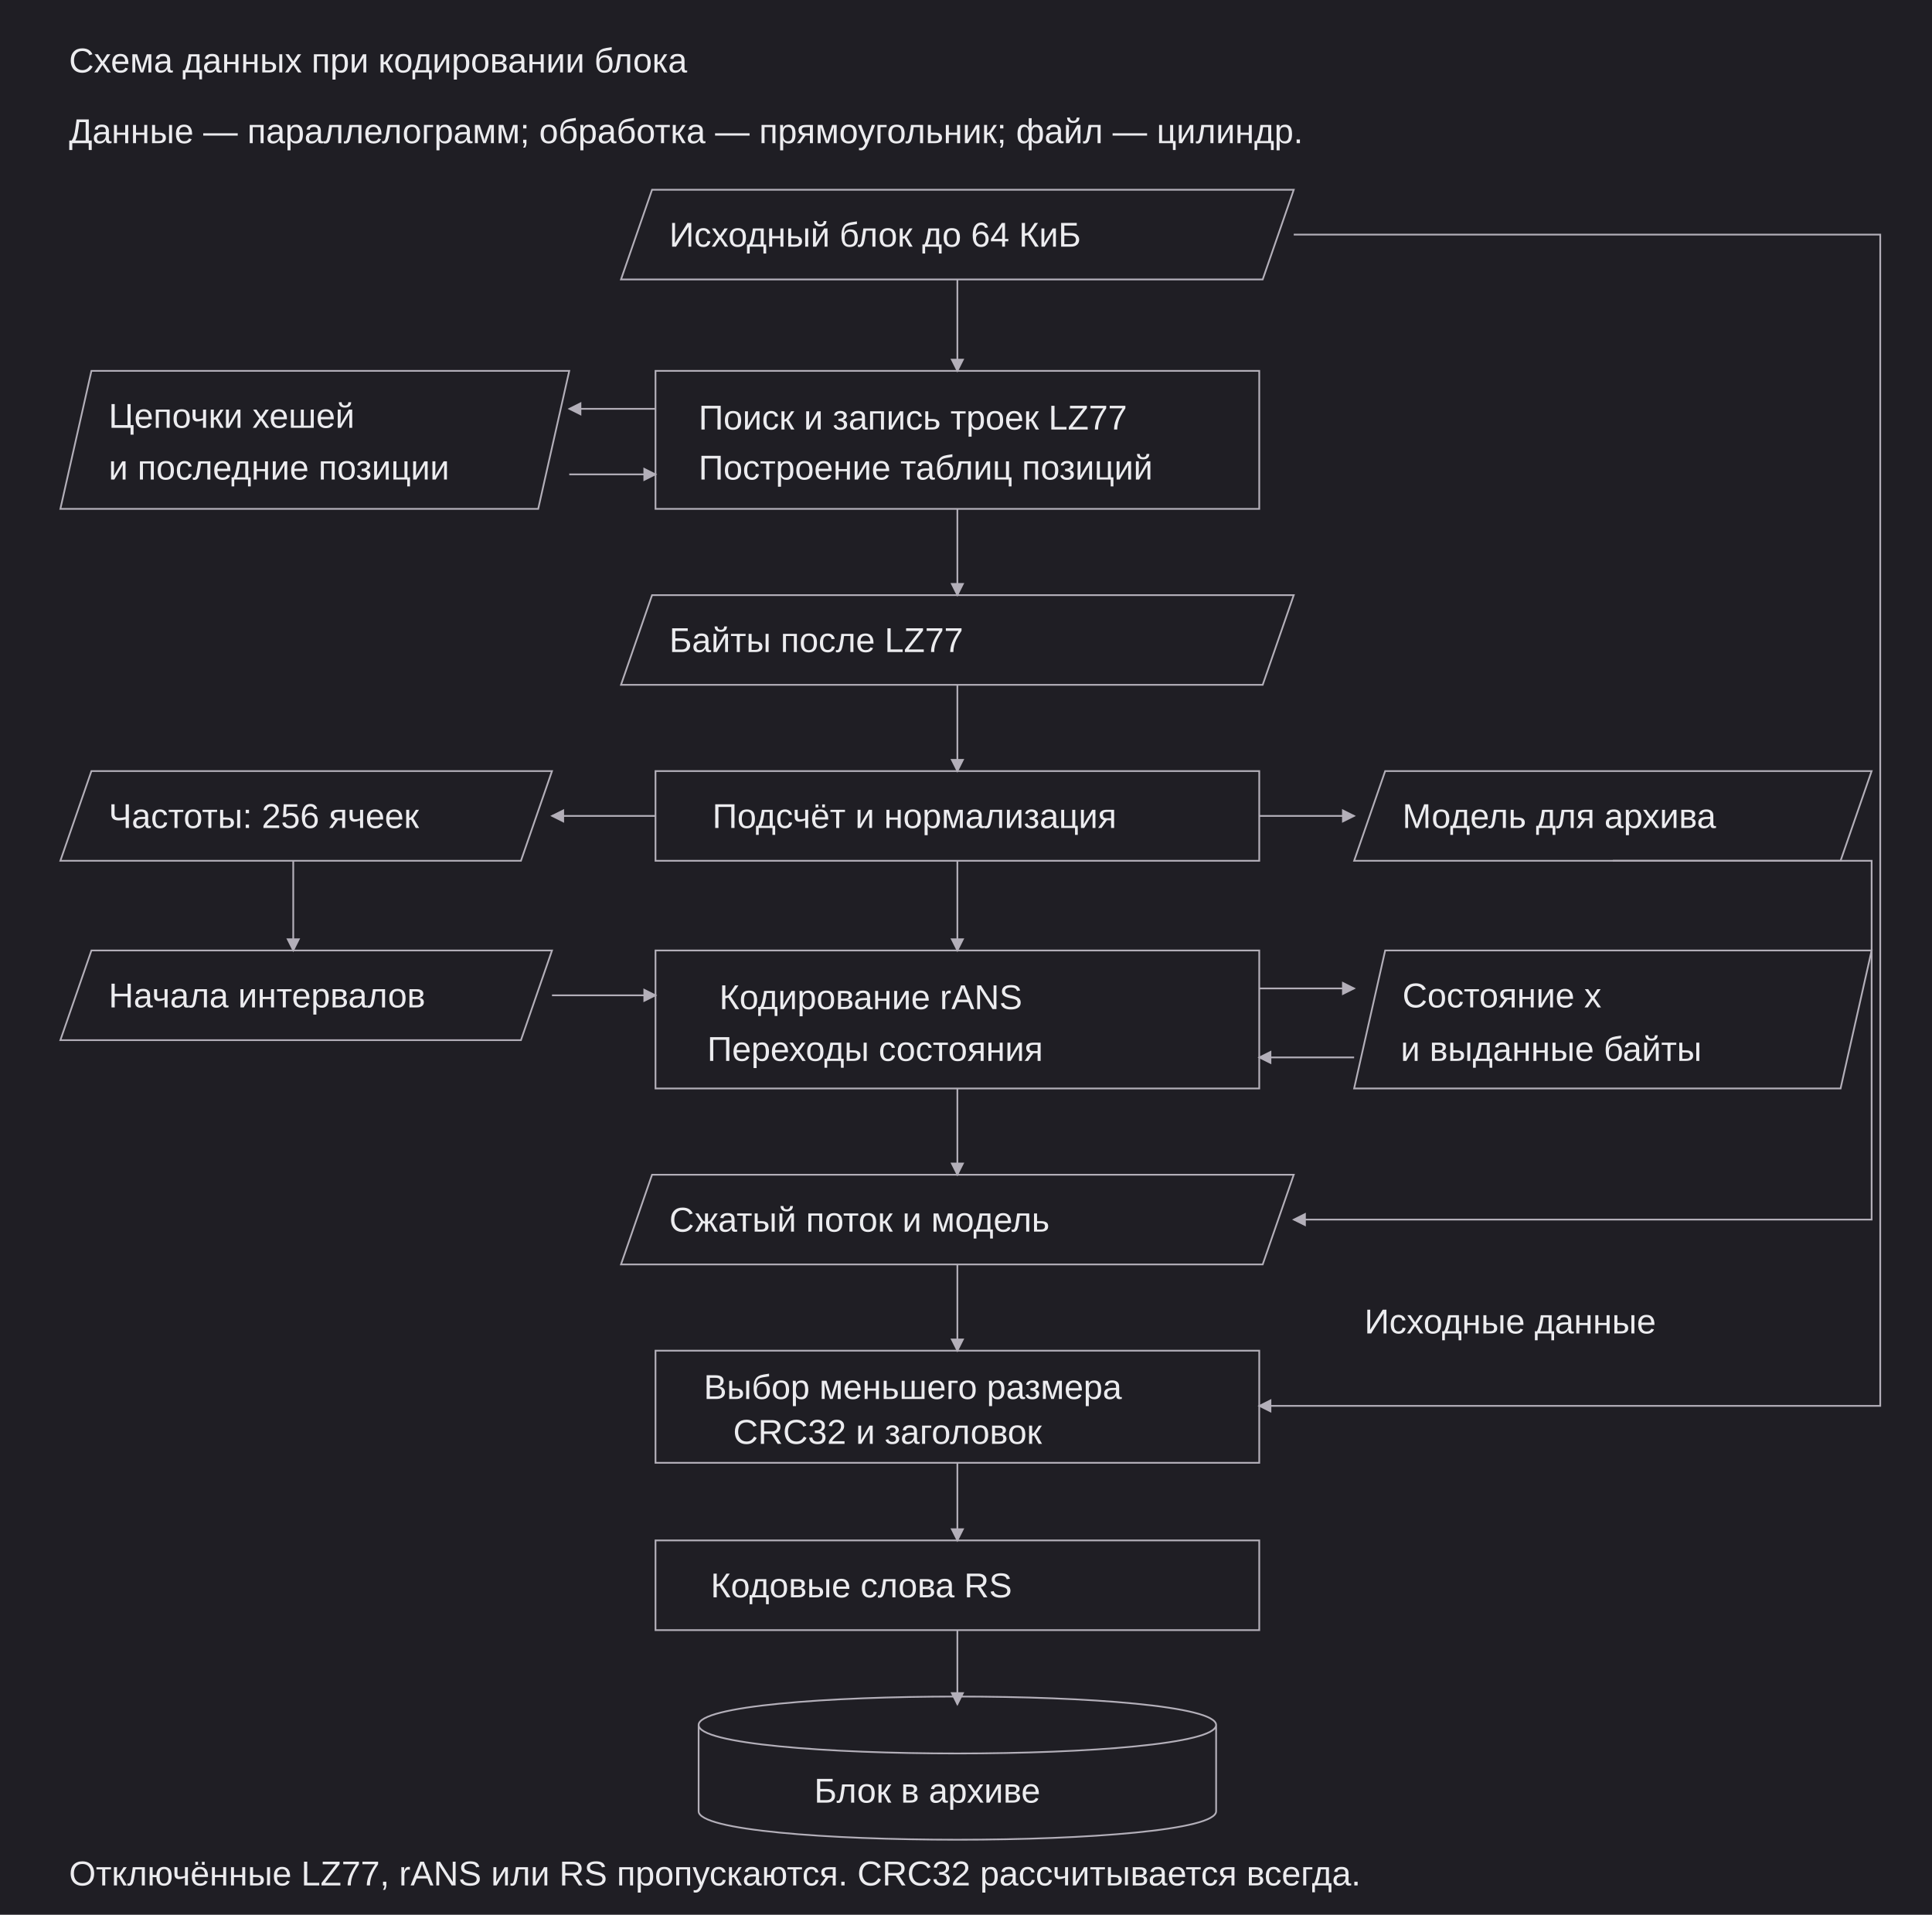
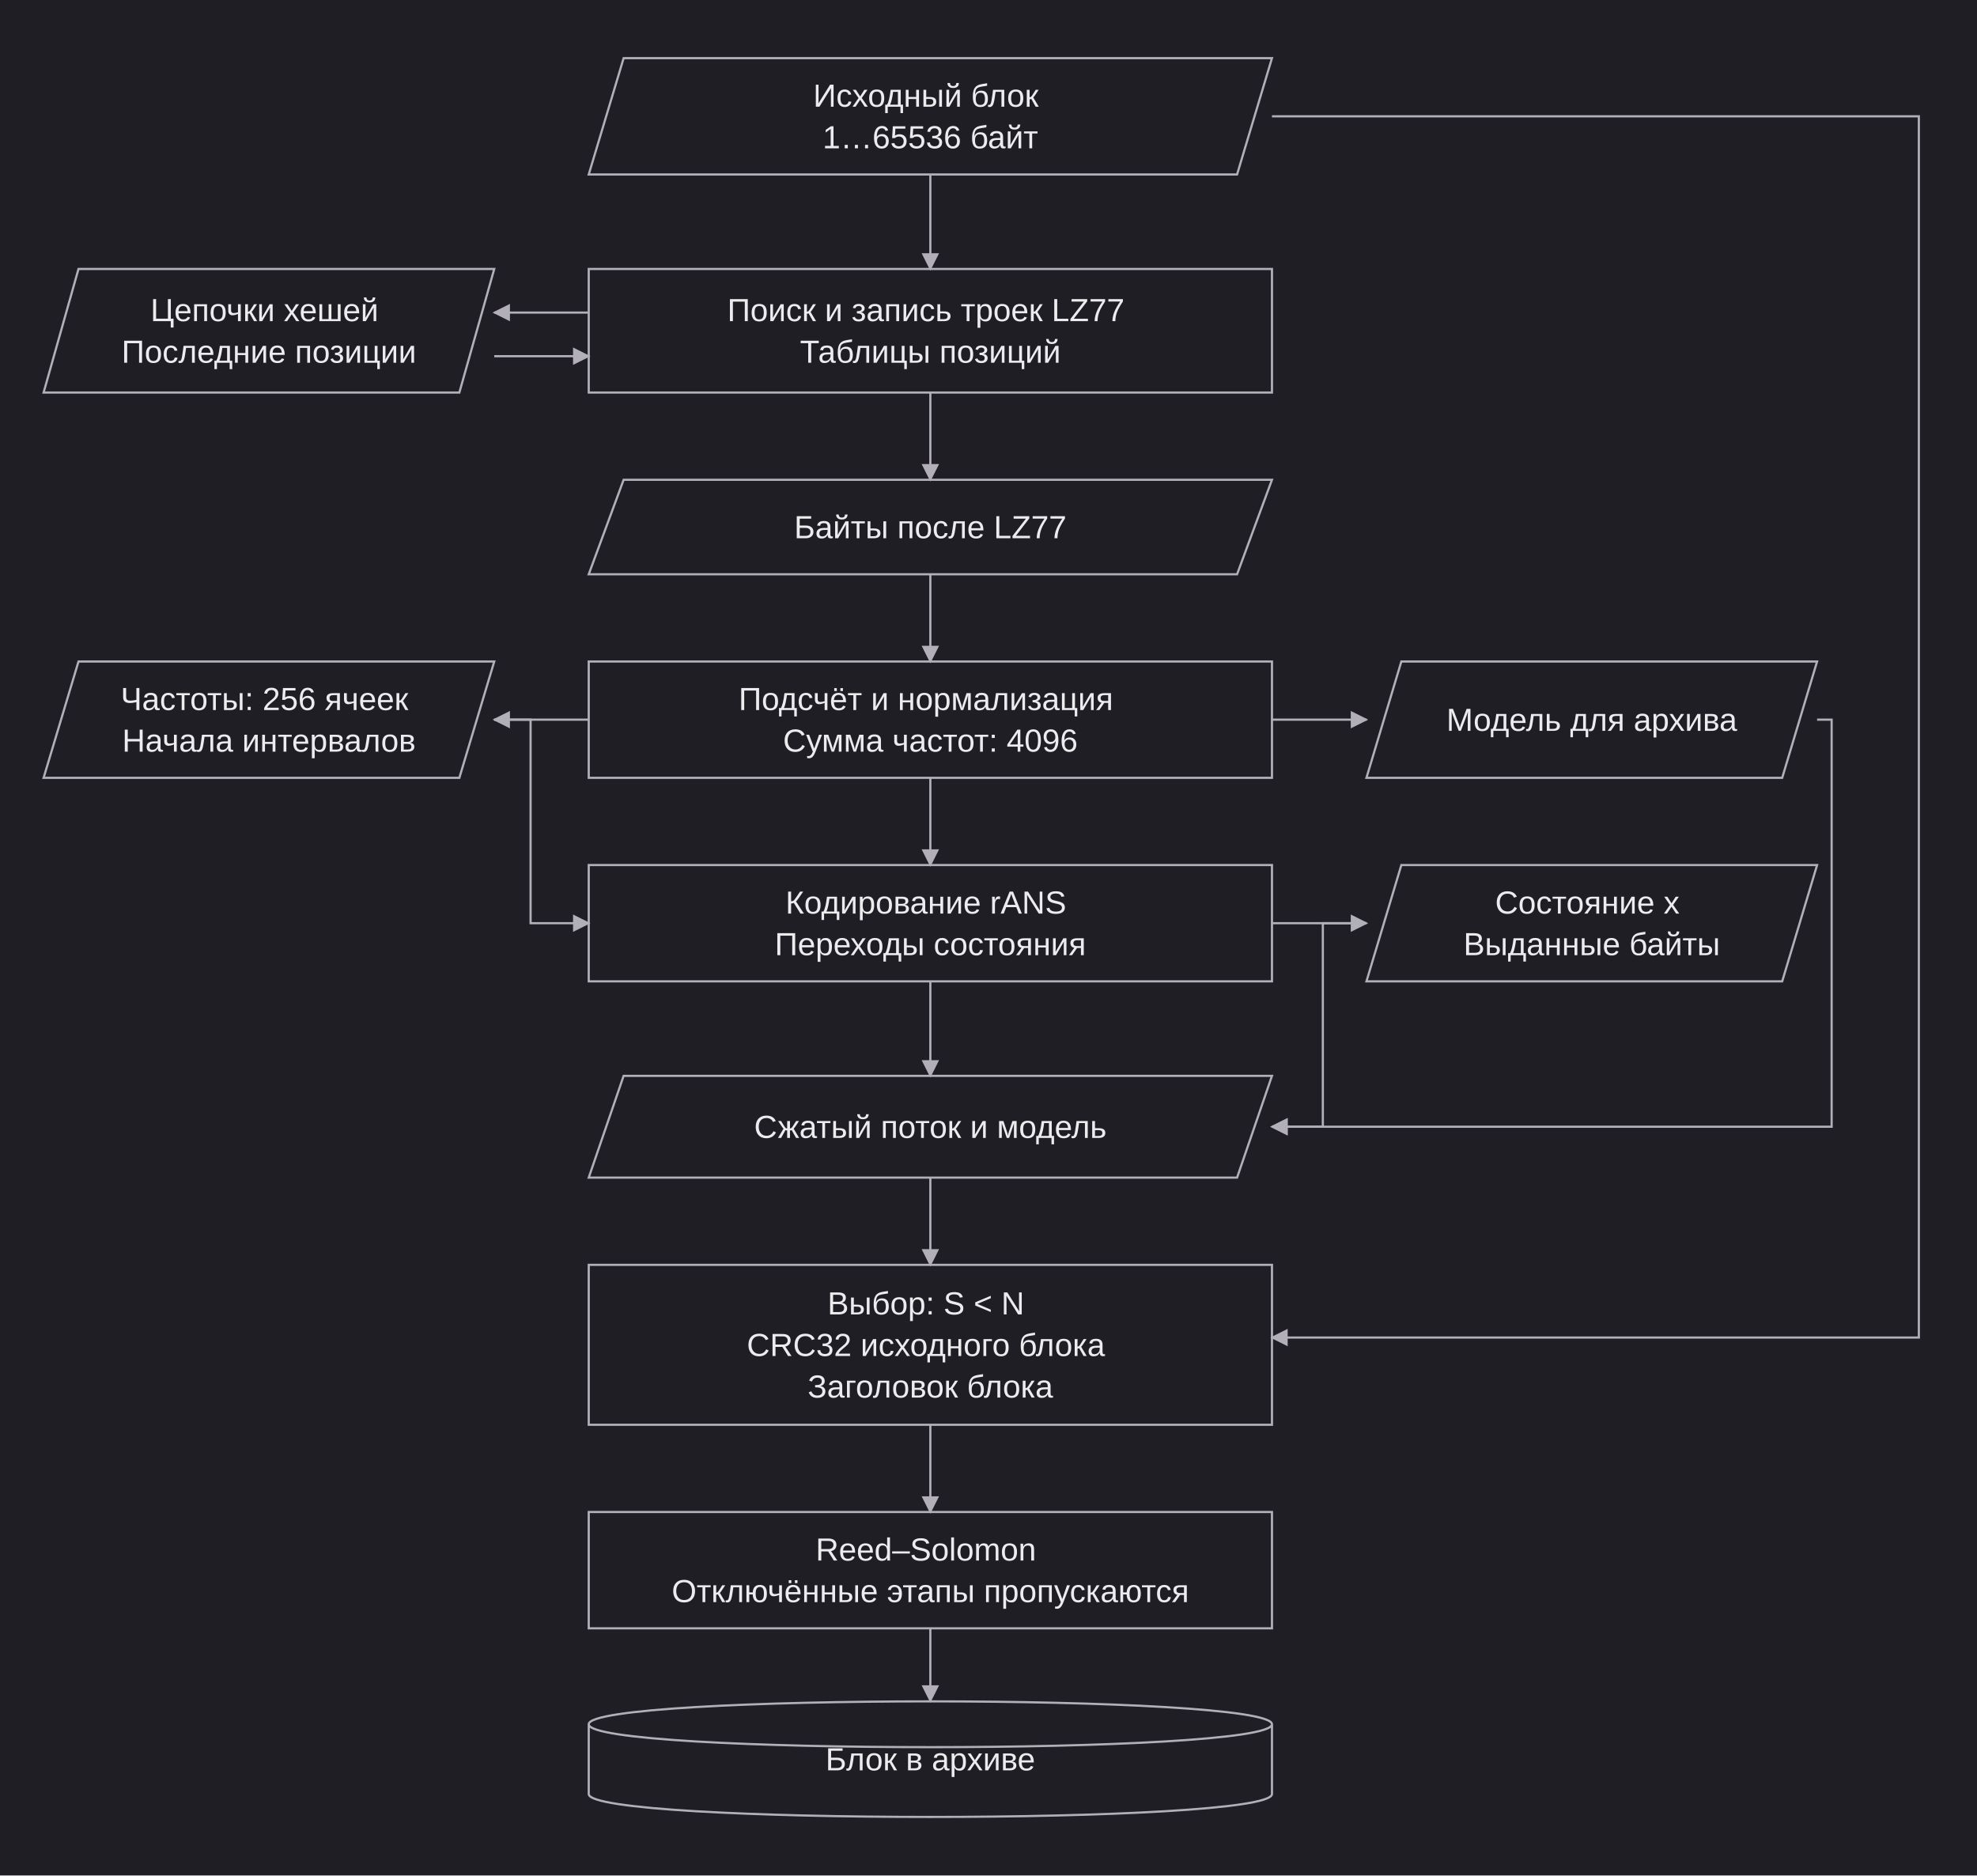
- <svg xmlns="http://www.w3.org/2000/svg" width="1120" height="1110" viewBox="0 0 1120 1110">
+ <svg xmlns="http://www.w3.org/2000/svg" width="1360" height="1290" viewBox="0 0 1360 1290">
  <defs>
-     <marker id="arrow" markerWidth="8" markerHeight="8" refX="7" refY="4" orient="auto-start-reverse">
-       <path d="M0,0 L8,4 L0,8" fill="#b3afb9" />
+     <marker id="arrow" viewBox="0 0 10 10" refX="9" refY="5" markerWidth="8" markerHeight="8" orient="auto">
+       <path d="M0 0 L10 5 L0 10 Z" fill="#b3afb9" />
    </marker>
  </defs>
-   <rect width="1120" height="1110" fill="#1f1e24" />
-   <g fill="#ececef" font-family="Arial, sans-serif" font-size="20">
-     <text x="40" y="42">Схема данных при кодировании блока</text>
-     <text x="40" y="83">Данные — параллелограмм; обработка — прямоугольник; файл — цилиндр.</text>
-     <path d="M378,110 H750 L732,162 H360 Z" fill="none" stroke="#b3afb9" />
-     <text x="388" y="143">Исходный блок до 64 КиБ</text>
-     <rect x="380" y="215" width="350" height="80" fill="none" stroke="#b3afb9" />
-     <text x="405" y="249">Поиск и запись троек LZ77</text>
-     <text x="405" y="278">Построение таблиц позиций</text>
-     <path d="M53,215 H330 L312,295 H35 Z" fill="none" stroke="#b3afb9" />
-     <text x="63" y="248">Цепочки хешей</text>
-     <text x="63" y="278">и последние позиции</text>
-     <path d="M555 162 V215" fill="none" stroke="#b3afb9" marker-end="url(#arrow)" />
-     <path d="M380 237 H330" fill="none" stroke="#b3afb9" marker-end="url(#arrow)" />
-     <path d="M330 275 H380" fill="none" stroke="#b3afb9" marker-end="url(#arrow)" />
-     <path d="M378,345 H750 L732,397 H360 Z" fill="none" stroke="#b3afb9" />
-     <text x="388" y="378">Байты после LZ77</text>
-     <path d="M555 295 V345" fill="none" stroke="#b3afb9" marker-end="url(#arrow)" />
-     <rect x="380" y="447" width="350" height="52" fill="none" stroke="#b3afb9" />
-     <text x="413" y="480">Подсчёт и нормализация</text>
-     <path d="M555 397 V447" fill="none" stroke="#b3afb9" marker-end="url(#arrow)" />
-     <path d="M53,447 H320 L302,499 H35 Z" fill="none" stroke="#b3afb9" />
-     <text x="63" y="480">Частоты: 256 ячеек</text>
-     <path d="M380 473 H320" fill="none" stroke="#b3afb9" marker-end="url(#arrow)" />
-     <path d="M53,551 H320 L302,603 H35 Z" fill="none" stroke="#b3afb9" />
-     <text x="63" y="584">Начала интервалов</text>
-     <path d="M170 499 V551" fill="none" stroke="#b3afb9" marker-end="url(#arrow)" />
-     <path d="M803,447 H1085 L1067,499 H785 Z" fill="none" stroke="#b3afb9" />
-     <text x="813" y="480">Модель для архива</text>
-     <path d="M730 473 H785" fill="none" stroke="#b3afb9" marker-end="url(#arrow)" />
-     <rect x="380" y="551" width="350" height="80" fill="none" stroke="#b3afb9" />
-     <text x="417" y="585">Кодирование rANS</text>
-     <text x="410" y="615">Переходы состояния</text>
-     <path d="M555 499 V551" fill="none" stroke="#b3afb9" marker-end="url(#arrow)" />
-     <path d="M320 577 H380" fill="none" stroke="#b3afb9" marker-end="url(#arrow)" />
-     <path d="M803,551 H1085 L1067,631 H785 Z" fill="none" stroke="#b3afb9" />
-     <text x="813" y="584">Состояние x</text>
-     <text x="812" y="615">и выданные байты</text>
-     <path d="M730 573 H785" fill="none" stroke="#b3afb9" marker-end="url(#arrow)" />
-     <path d="M785 613 H730" fill="none" stroke="#b3afb9" marker-end="url(#arrow)" />
-     <path d="M378,681 H750 L732,733 H360 Z" fill="none" stroke="#b3afb9" />
-     <text x="388" y="714">Сжатый поток и модель</text>
-     <path d="M555 631 V681" fill="none" stroke="#b3afb9" marker-end="url(#arrow)" />
-     <path d="M935 499 H1085 V707 H750" fill="none" stroke="#b3afb9" marker-end="url(#arrow)" />
-     <rect x="380" y="783" width="350" height="65" fill="none" stroke="#b3afb9" />
-     <text x="408" y="811">Выбор меньшего размера</text>
-     <text x="425" y="837">CRC32 и заголовок</text>
-     <path d="M555 733 V783" fill="none" stroke="#b3afb9" marker-end="url(#arrow)" />
-     <path d="M750 136 H1090 V815 H730" fill="none" stroke="#b3afb9" marker-end="url(#arrow)" />
-     <text x="791" y="773">Исходные данные</text>
-     <rect x="380" y="893" width="350" height="52" fill="none" stroke="#b3afb9" />
-     <text x="412" y="926">Кодовые слова RS</text>
-     <path d="M555 848 V893" fill="none" stroke="#b3afb9" marker-end="url(#arrow)" />
-     <path d="M405 1000 V1050 C405 1072 705 1072 705 1050 V1000 M405 1000 C405 1022 705 1022 705 1000 C705 978 405 978 405 1000" fill="none" stroke="#b3afb9" />
-     <text x="472" y="1045">Блок в архиве</text>
-     <path d="M555 945 V988" fill="none" stroke="#b3afb9" marker-end="url(#arrow)" />
-     <text x="40" y="1093">Отключённые LZ77, rANS или RS пропускаются. CRC32 рассчитывается всегда.</text>
-   </g>
+   <rect width="100%" height="100%" fill="#1f1e24" />
+   <polygon points="429,40 875,40 851,120 405,120" fill="#1f1e24" stroke="#b3afb9" stroke-width="1.5" />
+   <text x="640.0" y="73.4" text-anchor="middle" font-family="Arial,sans-serif" font-size="22" fill="#ececef">
+     <tspan x="640.0" dy="0">Исходный блок</tspan>
+     <tspan x="640.0" dy="28.6">1…65536 байт</tspan>
+   </text>
+   <rect x="405" y="185" width="470" height="85" rx="0" fill="#1f1e24" stroke="#b3afb9" stroke-width="1.5" />
+   <text x="640.0" y="220.9" text-anchor="middle" font-family="Arial,sans-serif" font-size="22" fill="#ececef">
+     <tspan x="640.0" dy="0">Поиск и запись троек LZ77</tspan>
+     <tspan x="640.0" dy="28.6">Таблицы позиций</tspan>
+   </text>
+   <polygon points="54,185 340,185 316,270 30,270" fill="#1f1e24" stroke="#b3afb9" stroke-width="1.5" />
+   <text x="185.0" y="220.9" text-anchor="middle" font-family="Arial,sans-serif" font-size="22" fill="#ececef">
+     <tspan x="185.0" dy="0">Цепочки хешей</tspan>
+     <tspan x="185.0" dy="28.6">Последние позиции</tspan>
+   </text>
+   <polygon points="429,330 875,330 851,395 405,395" fill="#1f1e24" stroke="#b3afb9" stroke-width="1.5" />
+   <text x="640.0" y="370.2" text-anchor="middle" font-family="Arial,sans-serif" font-size="22" fill="#ececef">
+     <tspan x="640.0" dy="0">Байты после LZ77</tspan>
+   </text>
+   <rect x="405" y="455" width="470" height="80" rx="0" fill="#1f1e24" stroke="#b3afb9" stroke-width="1.5" />
+   <text x="640.0" y="488.4" text-anchor="middle" font-family="Arial,sans-serif" font-size="22" fill="#ececef">
+     <tspan x="640.0" dy="0">Подсчёт и нормализация</tspan>
+     <tspan x="640.0" dy="28.6">Сумма частот: 4096</tspan>
+   </text>
+   <polygon points="54,455 340,455 316,535 30,535" fill="#1f1e24" stroke="#b3afb9" stroke-width="1.5" />
+   <text x="185.0" y="488.4" text-anchor="middle" font-family="Arial,sans-serif" font-size="22" fill="#ececef">
+     <tspan x="185.0" dy="0">Частоты: 256 ячеек</tspan>
+     <tspan x="185.0" dy="28.6">Начала интервалов</tspan>
+   </text>
+   <polygon points="964,455 1250,455 1226,535 940,535" fill="#1f1e24" stroke="#b3afb9" stroke-width="1.5" />
+   <text x="1095.0" y="502.7" text-anchor="middle" font-family="Arial,sans-serif" font-size="22" fill="#ececef">
+     <tspan x="1095.0" dy="0">Модель для архива</tspan>
+   </text>
+   <rect x="405" y="595" width="470" height="80" rx="0" fill="#1f1e24" stroke="#b3afb9" stroke-width="1.5" />
+   <text x="640.0" y="628.4" text-anchor="middle" font-family="Arial,sans-serif" font-size="22" fill="#ececef">
+     <tspan x="640.0" dy="0">Кодирование rANS</tspan>
+     <tspan x="640.0" dy="28.6">Переходы состояния</tspan>
+   </text>
+   <polygon points="964,595 1250,595 1226,675 940,675" fill="#1f1e24" stroke="#b3afb9" stroke-width="1.5" />
+   <text x="1095.0" y="628.4" text-anchor="middle" font-family="Arial,sans-serif" font-size="22" fill="#ececef">
+     <tspan x="1095.0" dy="0">Состояние x</tspan>
+     <tspan x="1095.0" dy="28.6">Выданные байты</tspan>
+   </text>
+   <polygon points="429,740 875,740 851,810 405,810" fill="#1f1e24" stroke="#b3afb9" stroke-width="1.5" />
+   <text x="640.0" y="782.7" text-anchor="middle" font-family="Arial,sans-serif" font-size="22" fill="#ececef">
+     <tspan x="640.0" dy="0">Сжатый поток и модель</tspan>
+   </text>
+   <rect x="405" y="870" width="470" height="110" rx="0" fill="#1f1e24" stroke="#b3afb9" stroke-width="1.5" />
+   <text x="640.0" y="904.1" text-anchor="middle" font-family="Arial,sans-serif" font-size="22" fill="#ececef">
+     <tspan x="640.0" dy="0">Выбор: S &lt; N</tspan>
+     <tspan x="640.0" dy="28.6">CRC32 исходного блока</tspan>
+     <tspan x="640.0" dy="28.6">Заголовок блока</tspan>
+   </text>
+   <rect x="405" y="1040" width="470" height="80" rx="0" fill="#1f1e24" stroke="#b3afb9" stroke-width="1.5" />
+   <text x="640.0" y="1073.4" text-anchor="middle" font-family="Arial,sans-serif" font-size="22" fill="#ececef">
+     <tspan x="640.0" dy="0">Reed–Solomon</tspan>
+     <tspan x="640.0" dy="28.6">Отключённые этапы пропускаются</tspan>
+   </text>
+   <path d="M405,1186 C405,1165 875,1165 875,1186 V1234 C875,1255 405,1255 405,1234 Z M405,1186 C405,1207 875,1207 875,1186" fill="#1f1e24" stroke="#b3afb9" stroke-width="1.5" />
+   <text x="640.0" y="1217.7" text-anchor="middle" font-family="Arial,sans-serif" font-size="22" fill="#ececef">
+     <tspan x="640.0" dy="0">Блок в архиве</tspan>
+   </text>
+   <path d="M640.0,120 L640.0,185" fill="none" stroke="#b3afb9" stroke-width="1.5" marker-end="url(#arrow)" />
+   <path d="M640.0,270 L640.0,330" fill="none" stroke="#b3afb9" stroke-width="1.5" marker-end="url(#arrow)" />
+   <path d="M640.0,395 L640.0,455" fill="none" stroke="#b3afb9" stroke-width="1.5" marker-end="url(#arrow)" />
+   <path d="M640.0,535 L640.0,595" fill="none" stroke="#b3afb9" stroke-width="1.5" marker-end="url(#arrow)" />
+   <path d="M640.0,675 L640.0,740" fill="none" stroke="#b3afb9" stroke-width="1.5" marker-end="url(#arrow)" />
+   <path d="M640.0,810 L640.0,870" fill="none" stroke="#b3afb9" stroke-width="1.5" marker-end="url(#arrow)" />
+   <path d="M640.0,980 L640.0,1040" fill="none" stroke="#b3afb9" stroke-width="1.5" marker-end="url(#arrow)" />
+   <path d="M405,215 L340,215" fill="none" stroke="#b3afb9" stroke-width="1.5" marker-end="url(#arrow)" />
+   <path d="M340,245 L405,245" fill="none" stroke="#b3afb9" stroke-width="1.5" marker-end="url(#arrow)" />
+   <path d="M405,495 L340,495" fill="none" stroke="#b3afb9" stroke-width="1.5" marker-end="url(#arrow)" />
+   <path d="M340,495 L365,495 L365,635 L405,635" fill="none" stroke="#b3afb9" stroke-width="1.5" marker-end="url(#arrow)" />
+   <path d="M875,495 L940,495" fill="none" stroke="#b3afb9" stroke-width="1.5" marker-end="url(#arrow)" />
+   <path d="M875,635 L940,635" fill="none" stroke="#b3afb9" stroke-width="1.5" marker-end="url(#arrow)" />
+   <path d="M940,635 L910,635 L910,775 L875,775" fill="none" stroke="#b3afb9" stroke-width="1.5" marker-end="url(#arrow)" />
+   <path d="M1250,495 L1260,495 L1260,775 L875,775" fill="none" stroke="#b3afb9" stroke-width="1.5" marker-end="url(#arrow)" />
+   <path d="M875,80 L1320,80 L1320,920 L875,920" fill="none" stroke="#b3afb9" stroke-width="1.5" marker-end="url(#arrow)" />
+   <path d="M640.0,1120 L640.0,1170" fill="none" stroke="#b3afb9" stroke-width="1.5" marker-end="url(#arrow)" />
</svg>
